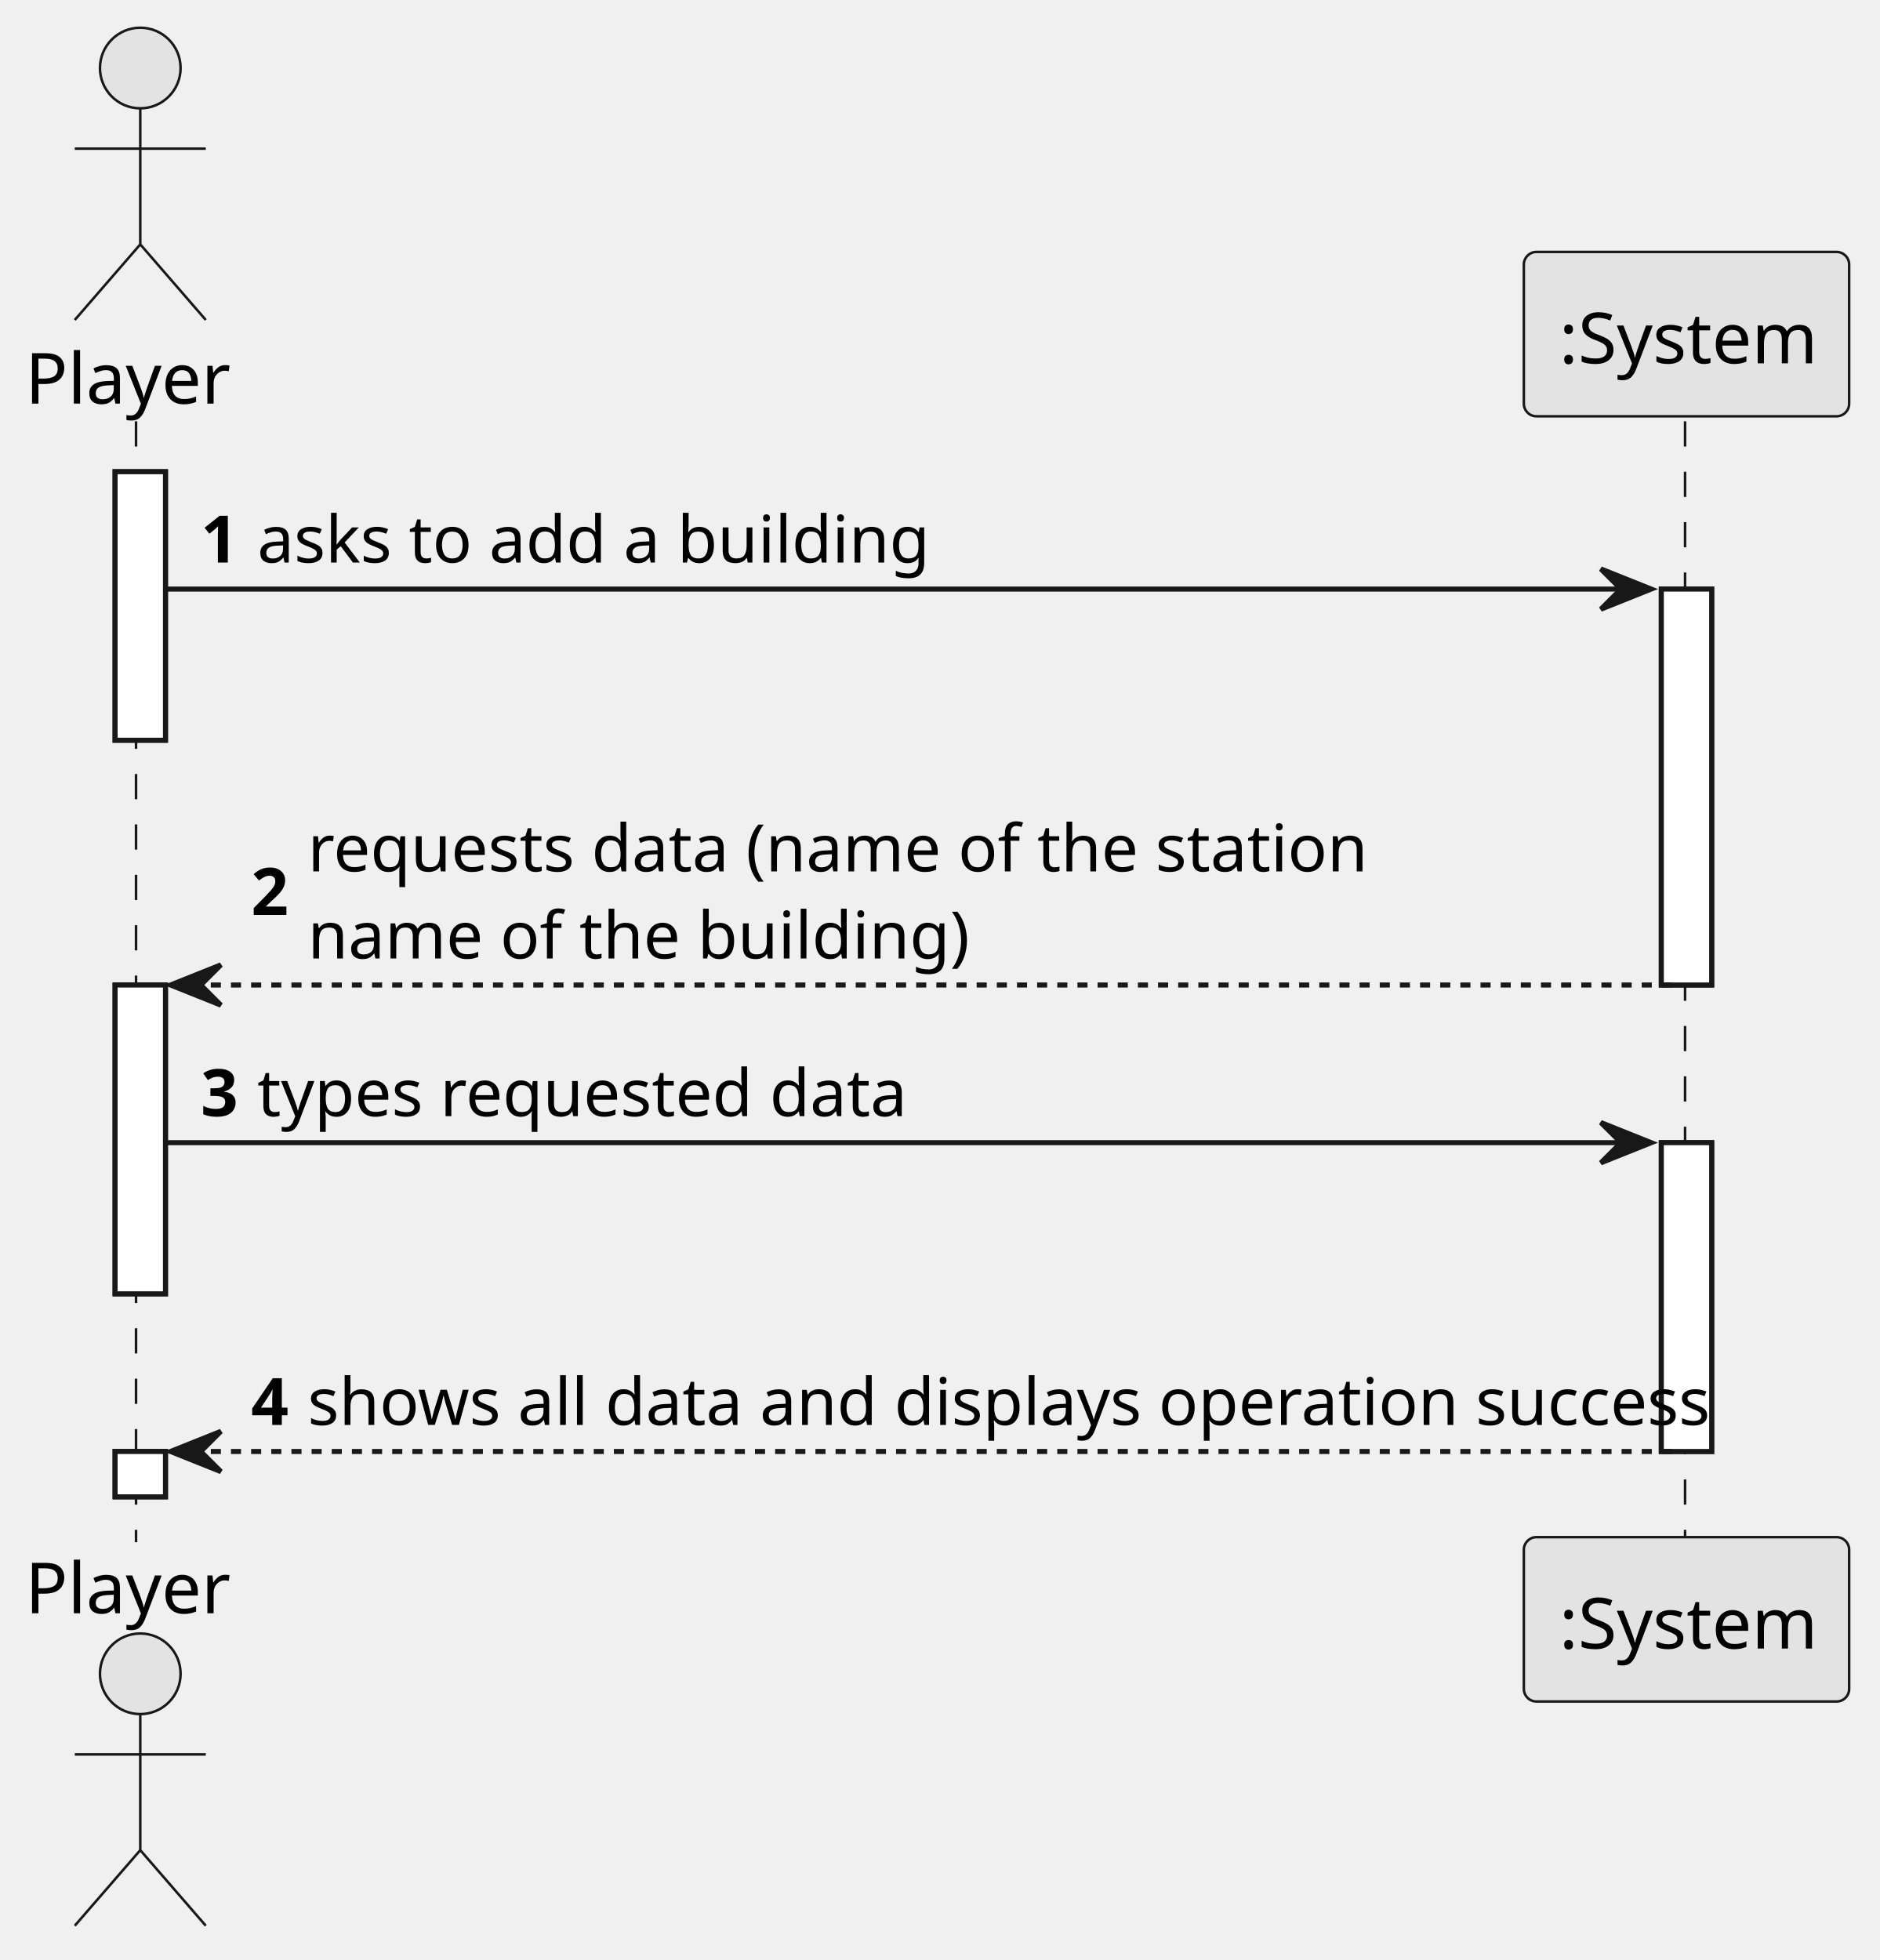
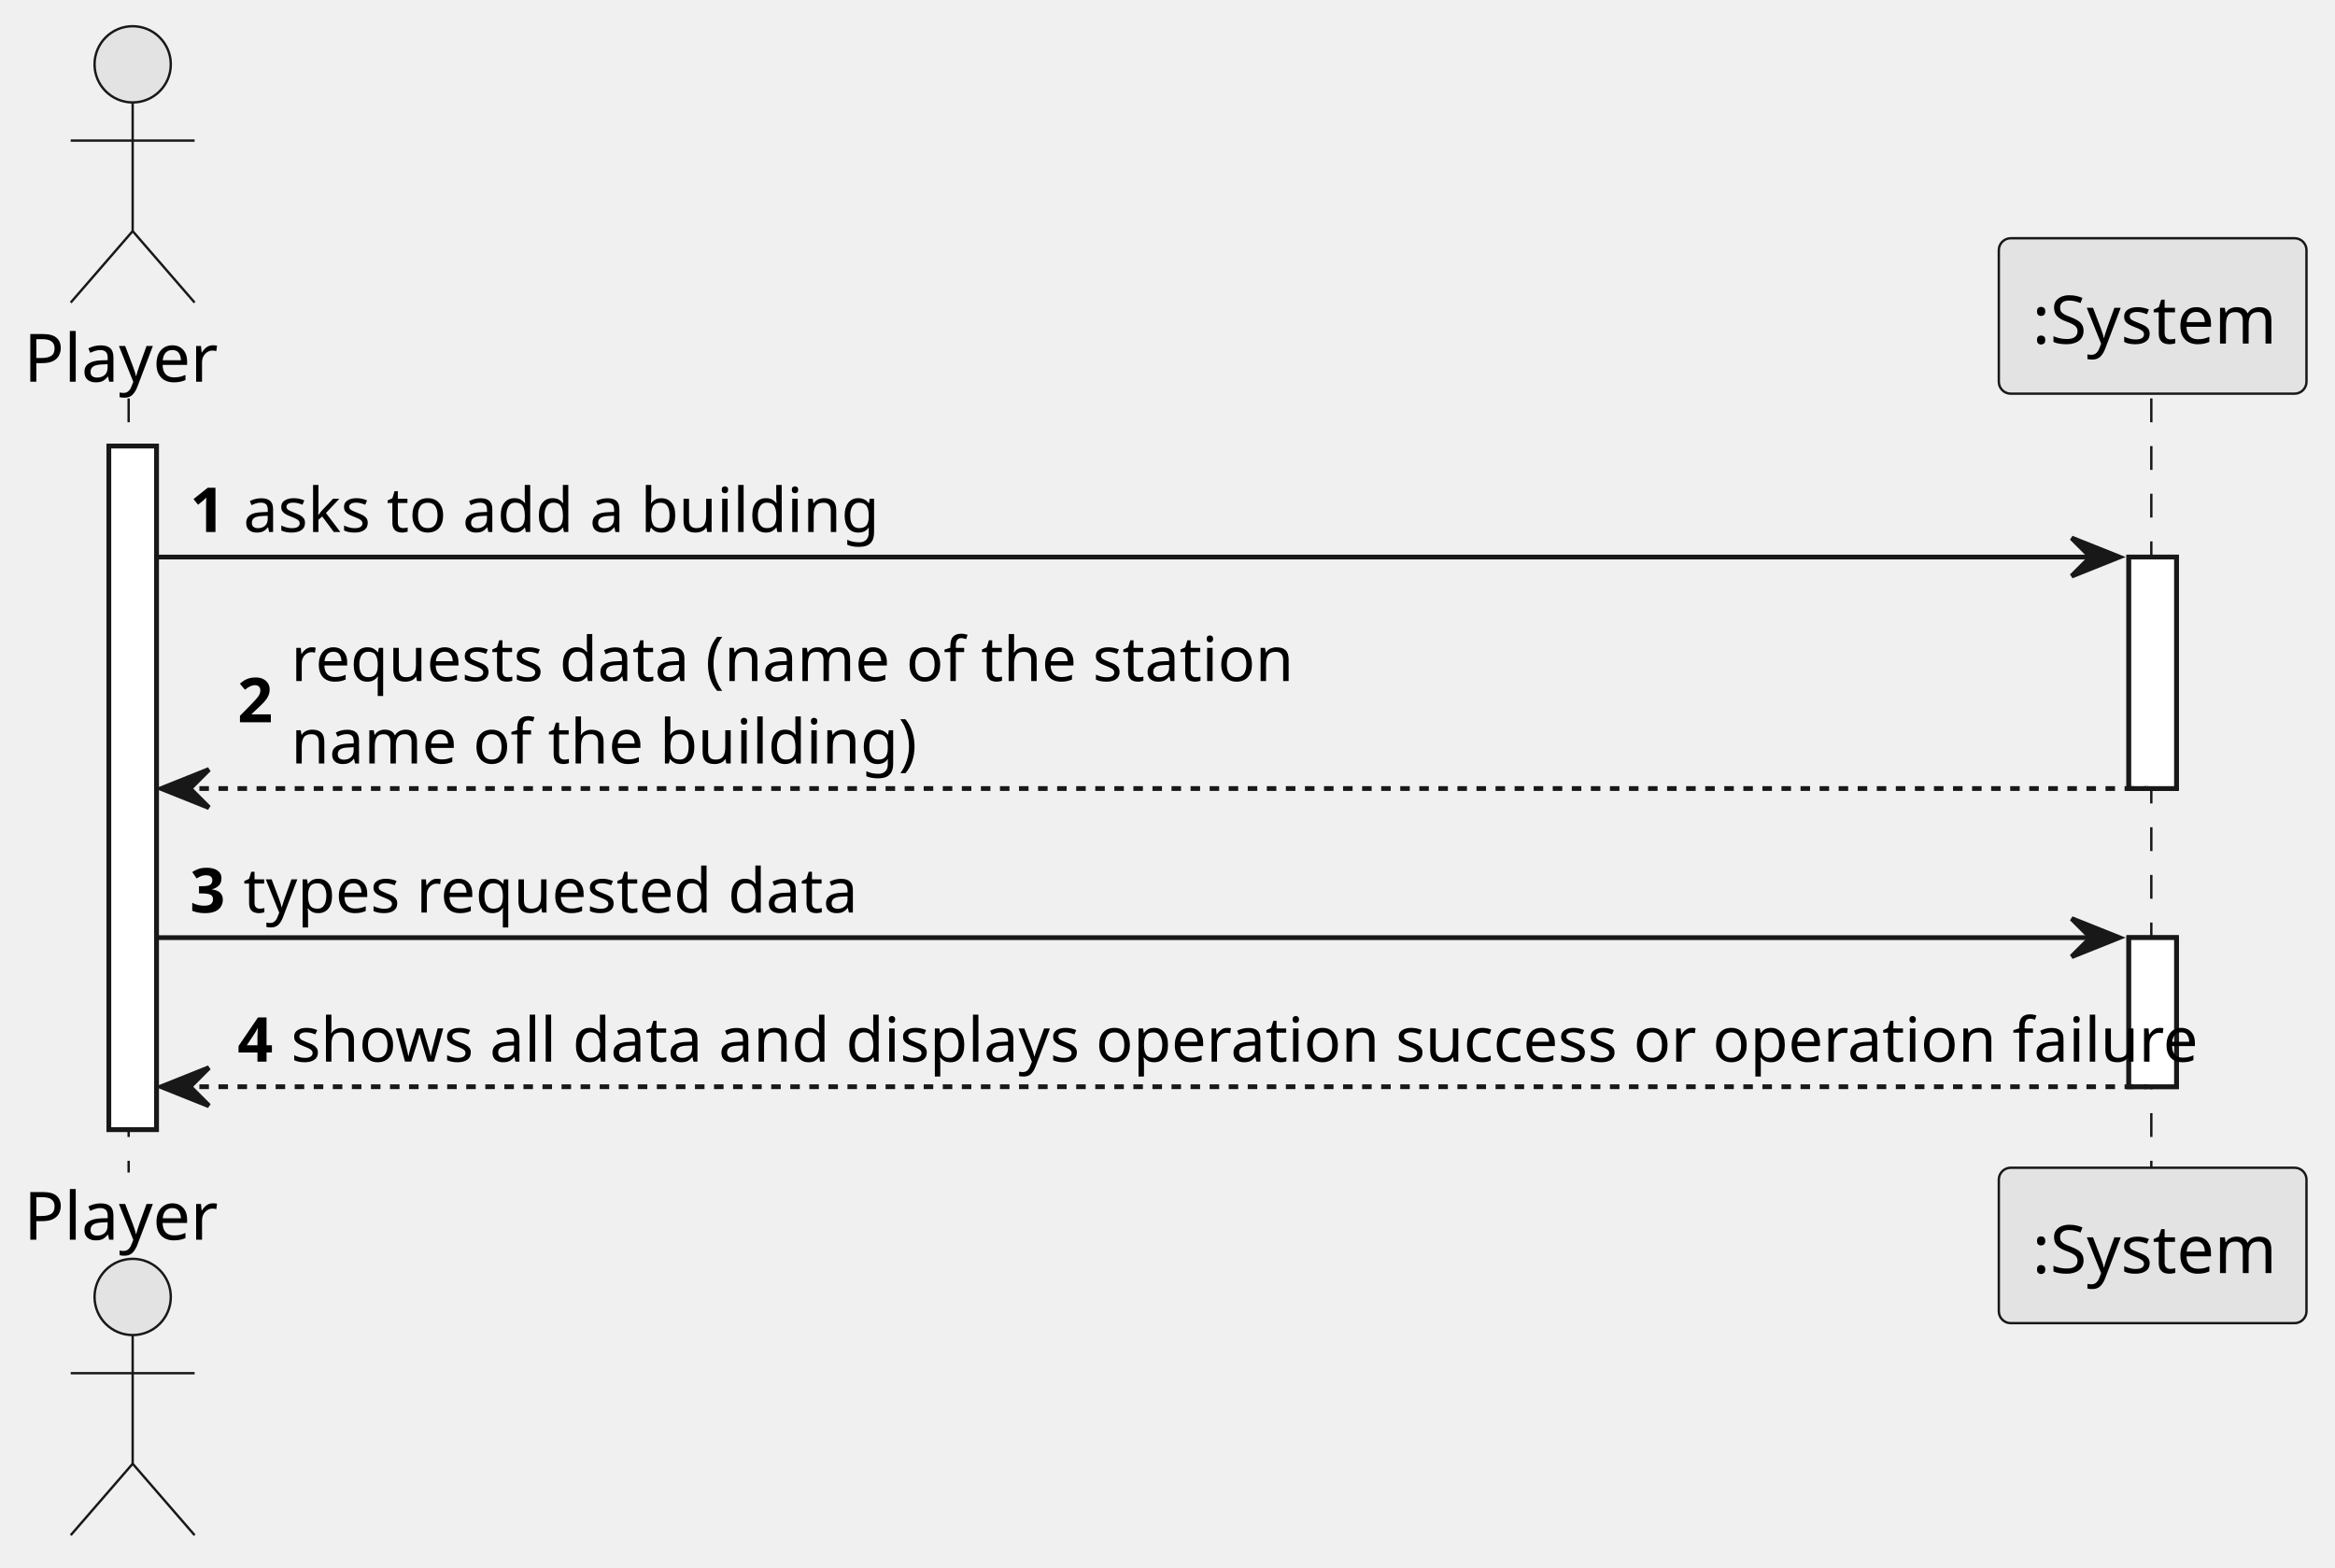
- <svg xmlns="http://www.w3.org/2000/svg" contentStyleType="text/css" height="389px" preserveAspectRatio="none" style="width:373px;height:389px;background:#FFFFFF;" version="1.1" viewBox="0 0 373 389" width="373px" zoomAndPan="magnify">
+ <svg xmlns="http://www.w3.org/2000/svg" contentStyleType="text/css" height="329px" preserveAspectRatio="none" style="width:490px;height:329px;background:#FFFFFF;" version="1.1" viewBox="0 0 490 329" width="490px" zoomAndPan="magnify">
  <defs />
  <g>
-     <rect fill="#FFFFFF" height="53.291" style="stroke:#181818;stroke-width:1.0;" width="10" x="22.841" y="93.621" />
-     <rect fill="#FFFFFF" height="61.291" style="stroke:#181818;stroke-width:1.0;" width="10" x="22.841" y="195.494" />
-     <rect fill="#FFFFFF" height="9" style="stroke:#181818;stroke-width:1.0;" width="10" x="22.841" y="288.076" />
-     <rect fill="#FFFFFF" height="78.582" style="stroke:#181818;stroke-width:1.0;" width="10" x="329.724" y="116.912" />
-     <rect fill="#FFFFFF" height="61.291" style="stroke:#181818;stroke-width:1.0;" width="10" x="329.724" y="226.785" />
-     <line style="stroke:#181818;stroke-width:0.5;stroke-dasharray:5.0,5.0;" x1="27" x2="27" y1="83.621" y2="306.076" />
-     <line style="stroke:#181818;stroke-width:0.5;stroke-dasharray:5.0,5.0;" x1="334.441" x2="334.441" y1="83.621" y2="306.076" />
+     <rect fill="#FFFFFF" height="143.455" style="stroke:#181818;stroke-width:1.0;" width="10" x="22.841" y="93.621" />
+     <rect fill="#FFFFFF" height="48.582" style="stroke:#181818;stroke-width:1.0;" width="10" x="446.734" y="116.912" />
+     <rect fill="#FFFFFF" height="31.291" style="stroke:#181818;stroke-width:1.0;" width="10" x="446.734" y="196.785" />
+     <line style="stroke:#181818;stroke-width:0.5;stroke-dasharray:5.0,5.0;" x1="27" x2="27" y1="83.621" y2="246.076" />
+     <line style="stroke:#181818;stroke-width:0.5;stroke-dasharray:5.0,5.0;" x1="451.452" x2="451.452" y1="83.621" y2="246.076" />
    <text fill="#000000" font-family="sans-serif" font-size="14" lengthAdjust="spacing" textLength="39.683" x="5" y="80.107">Player</text>
    <ellipse cx="27.841" cy="13.5" fill="#E3E3E3" rx="8" ry="8" style="stroke:#181818;stroke-width:0.5;" />
    <path d="M27.841,21.5 L27.841,48.5 M14.841,29.5 L40.841,29.5 M27.841,48.5 L14.841,63.5 M27.841,48.5 L40.841,63.5 " fill="none" style="stroke:#181818;stroke-width:0.5;" />
-     <text fill="#000000" font-family="sans-serif" font-size="14" lengthAdjust="spacing" textLength="39.683" x="5" y="320.184">Player</text>
-     <ellipse cx="27.841" cy="332.197" fill="#E3E3E3" rx="8" ry="8" style="stroke:#181818;stroke-width:0.5;" />
-     <path d="M27.841,340.197 L27.841,367.197 M14.841,348.197 L40.841,348.197 M27.841,367.197 L14.841,382.197 M27.841,367.197 L40.841,382.197 " fill="none" style="stroke:#181818;stroke-width:0.5;" />
-     <rect fill="#E3E3E3" height="32.621" rx="2.5" ry="2.5" style="stroke:#181818;stroke-width:0.5;" width="64.565" x="302.441" y="50" />
-     <text fill="#000000" font-family="sans-serif" font-size="14" lengthAdjust="spacing" textLength="50.565" x="309.441" y="72.107">:System</text>
-     <rect fill="#E3E3E3" height="32.621" rx="2.5" ry="2.5" style="stroke:#181818;stroke-width:0.5;" width="64.565" x="302.441" y="305.076" />
-     <text fill="#000000" font-family="sans-serif" font-size="14" lengthAdjust="spacing" textLength="50.565" x="309.441" y="327.184">:System</text>
-     <rect fill="#FFFFFF" height="53.291" style="stroke:#181818;stroke-width:1.0;" width="10" x="22.841" y="93.621" />
-     <rect fill="#FFFFFF" height="61.291" style="stroke:#181818;stroke-width:1.0;" width="10" x="22.841" y="195.494" />
-     <rect fill="#FFFFFF" height="9" style="stroke:#181818;stroke-width:1.0;" width="10" x="22.841" y="288.076" />
-     <rect fill="#FFFFFF" height="78.582" style="stroke:#181818;stroke-width:1.0;" width="10" x="329.724" y="116.912" />
-     <rect fill="#FFFFFF" height="61.291" style="stroke:#181818;stroke-width:1.0;" width="10" x="329.724" y="226.785" />
-     <polygon fill="#181818" points="317.724,112.912,327.724,116.912,317.724,120.912,321.724,116.912" style="stroke:#181818;stroke-width:1.0;" />
-     <line style="stroke:#181818;stroke-width:1.0;" x1="32.841" x2="323.724" y1="116.912" y2="116.912" />
+     <text fill="#000000" font-family="sans-serif" font-size="14" lengthAdjust="spacing" textLength="39.683" x="5" y="260.184">Player</text>
+     <ellipse cx="27.841" cy="272.197" fill="#E3E3E3" rx="8" ry="8" style="stroke:#181818;stroke-width:0.5;" />
+     <path d="M27.841,280.197 L27.841,307.197 M14.841,288.197 L40.841,288.197 M27.841,307.197 L14.841,322.197 M27.841,307.197 L40.841,322.197 " fill="none" style="stroke:#181818;stroke-width:0.5;" />
+     <rect fill="#E3E3E3" height="32.621" rx="2.5" ry="2.5" style="stroke:#181818;stroke-width:0.5;" width="64.565" x="419.452" y="50" />
+     <text fill="#000000" font-family="sans-serif" font-size="14" lengthAdjust="spacing" textLength="50.565" x="426.452" y="72.107">:System</text>
+     <rect fill="#E3E3E3" height="32.621" rx="2.5" ry="2.5" style="stroke:#181818;stroke-width:0.5;" width="64.565" x="419.452" y="245.076" />
+     <text fill="#000000" font-family="sans-serif" font-size="14" lengthAdjust="spacing" textLength="50.565" x="426.452" y="267.184">:System</text>
+     <rect fill="#FFFFFF" height="143.455" style="stroke:#181818;stroke-width:1.0;" width="10" x="22.841" y="93.621" />
+     <rect fill="#FFFFFF" height="48.582" style="stroke:#181818;stroke-width:1.0;" width="10" x="446.734" y="116.912" />
+     <rect fill="#FFFFFF" height="31.291" style="stroke:#181818;stroke-width:1.0;" width="10" x="446.734" y="196.785" />
+     <polygon fill="#181818" points="434.734,112.912,444.734,116.912,434.734,120.912,438.734,116.912" style="stroke:#181818;stroke-width:1.0;" />
+     <line style="stroke:#181818;stroke-width:1.0;" x1="32.841" x2="440.734" y1="116.912" y2="116.912" />
    <text fill="#000000" font-family="sans-serif" font-size="13" font-weight="bold" lengthAdjust="spacing" textLength="7.23" x="39.841" y="111.649">1</text>
    <text fill="#000000" font-family="sans-serif" font-size="13" lengthAdjust="spacing" textLength="125.753" x="51.071" y="111.649">asks to add a building</text>
-     <polygon fill="#181818" points="43.841,191.494,33.841,195.494,43.841,199.494,39.841,195.494" style="stroke:#181818;stroke-width:1.0;" />
-     <line style="stroke:#181818;stroke-width:1.0;stroke-dasharray:2.0,2.0;" x1="37.841" x2="333.724" y1="195.494" y2="195.494" />
-     <text fill="#000000" font-family="sans-serif" font-size="13" font-weight="bold" lengthAdjust="spacing" textLength="7.23" x="49.841" y="181.586">2</text>
-     <text fill="#000000" font-family="sans-serif" font-size="13" lengthAdjust="spacing" textLength="197.285" x="61.071" y="172.94">requests data (name of the station</text>
-     <text fill="#000000" font-family="sans-serif" font-size="13" lengthAdjust="spacing" textLength="121.412" x="61.071" y="190.231">name of the building)</text>
-     <polygon fill="#181818" points="317.724,222.785,327.724,226.785,317.724,230.785,321.724,226.785" style="stroke:#181818;stroke-width:1.0;" />
-     <line style="stroke:#181818;stroke-width:1.0;" x1="32.841" x2="323.724" y1="226.785" y2="226.785" />
-     <text fill="#000000" font-family="sans-serif" font-size="13" font-weight="bold" lengthAdjust="spacing" textLength="7.23" x="39.841" y="221.523">3</text>
-     <text fill="#000000" font-family="sans-serif" font-size="13" lengthAdjust="spacing" textLength="121.418" x="51.071" y="221.523">types requested data</text>
-     <polygon fill="#181818" points="43.841,284.076,33.841,288.076,43.841,292.076,39.841,288.076" style="stroke:#181818;stroke-width:1.0;" />
-     <line style="stroke:#181818;stroke-width:1.0;stroke-dasharray:2.0,2.0;" x1="37.841" x2="333.724" y1="288.076" y2="288.076" />
-     <text fill="#000000" font-family="sans-serif" font-size="13" font-weight="bold" lengthAdjust="spacing" textLength="7.23" x="49.841" y="282.813">4</text>
-     <text fill="#000000" font-family="sans-serif" font-size="13" lengthAdjust="spacing" textLength="266.652" x="61.071" y="282.813">shows all data and displays operation success</text>
+     <polygon fill="#181818" points="43.841,161.494,33.841,165.494,43.841,169.494,39.841,165.494" style="stroke:#181818;stroke-width:1.0;" />
+     <line style="stroke:#181818;stroke-width:1.0;stroke-dasharray:2.0,2.0;" x1="37.841" x2="450.734" y1="165.494" y2="165.494" />
+     <text fill="#000000" font-family="sans-serif" font-size="13" font-weight="bold" lengthAdjust="spacing" textLength="7.23" x="49.841" y="151.586">2</text>
+     <text fill="#000000" font-family="sans-serif" font-size="13" lengthAdjust="spacing" textLength="197.285" x="61.071" y="142.94">requests data (name of the station</text>
+     <text fill="#000000" font-family="sans-serif" font-size="13" lengthAdjust="spacing" textLength="121.412" x="61.071" y="160.231">name of the building)</text>
+     <polygon fill="#181818" points="434.734,192.785,444.734,196.785,434.734,200.785,438.734,196.785" style="stroke:#181818;stroke-width:1.0;" />
+     <line style="stroke:#181818;stroke-width:1.0;" x1="32.841" x2="440.734" y1="196.785" y2="196.785" />
+     <text fill="#000000" font-family="sans-serif" font-size="13" font-weight="bold" lengthAdjust="spacing" textLength="7.23" x="39.841" y="191.523">3</text>
+     <text fill="#000000" font-family="sans-serif" font-size="13" lengthAdjust="spacing" textLength="121.418" x="51.071" y="191.523">types requested data</text>
+     <polygon fill="#181818" points="43.841,224.076,33.841,228.076,43.841,232.076,39.841,228.076" style="stroke:#181818;stroke-width:1.0;" />
+     <line style="stroke:#181818;stroke-width:1.0;stroke-dasharray:2.0,2.0;" x1="37.841" x2="450.734" y1="228.076" y2="228.076" />
+     <text fill="#000000" font-family="sans-serif" font-size="13" font-weight="bold" lengthAdjust="spacing" textLength="7.23" x="49.841" y="222.814">4</text>
+     <text fill="#000000" font-family="sans-serif" font-size="13" lengthAdjust="spacing" textLength="378.663" x="61.071" y="222.814">shows all data and displays operation success or operation failure</text>
  </g>
</svg>
